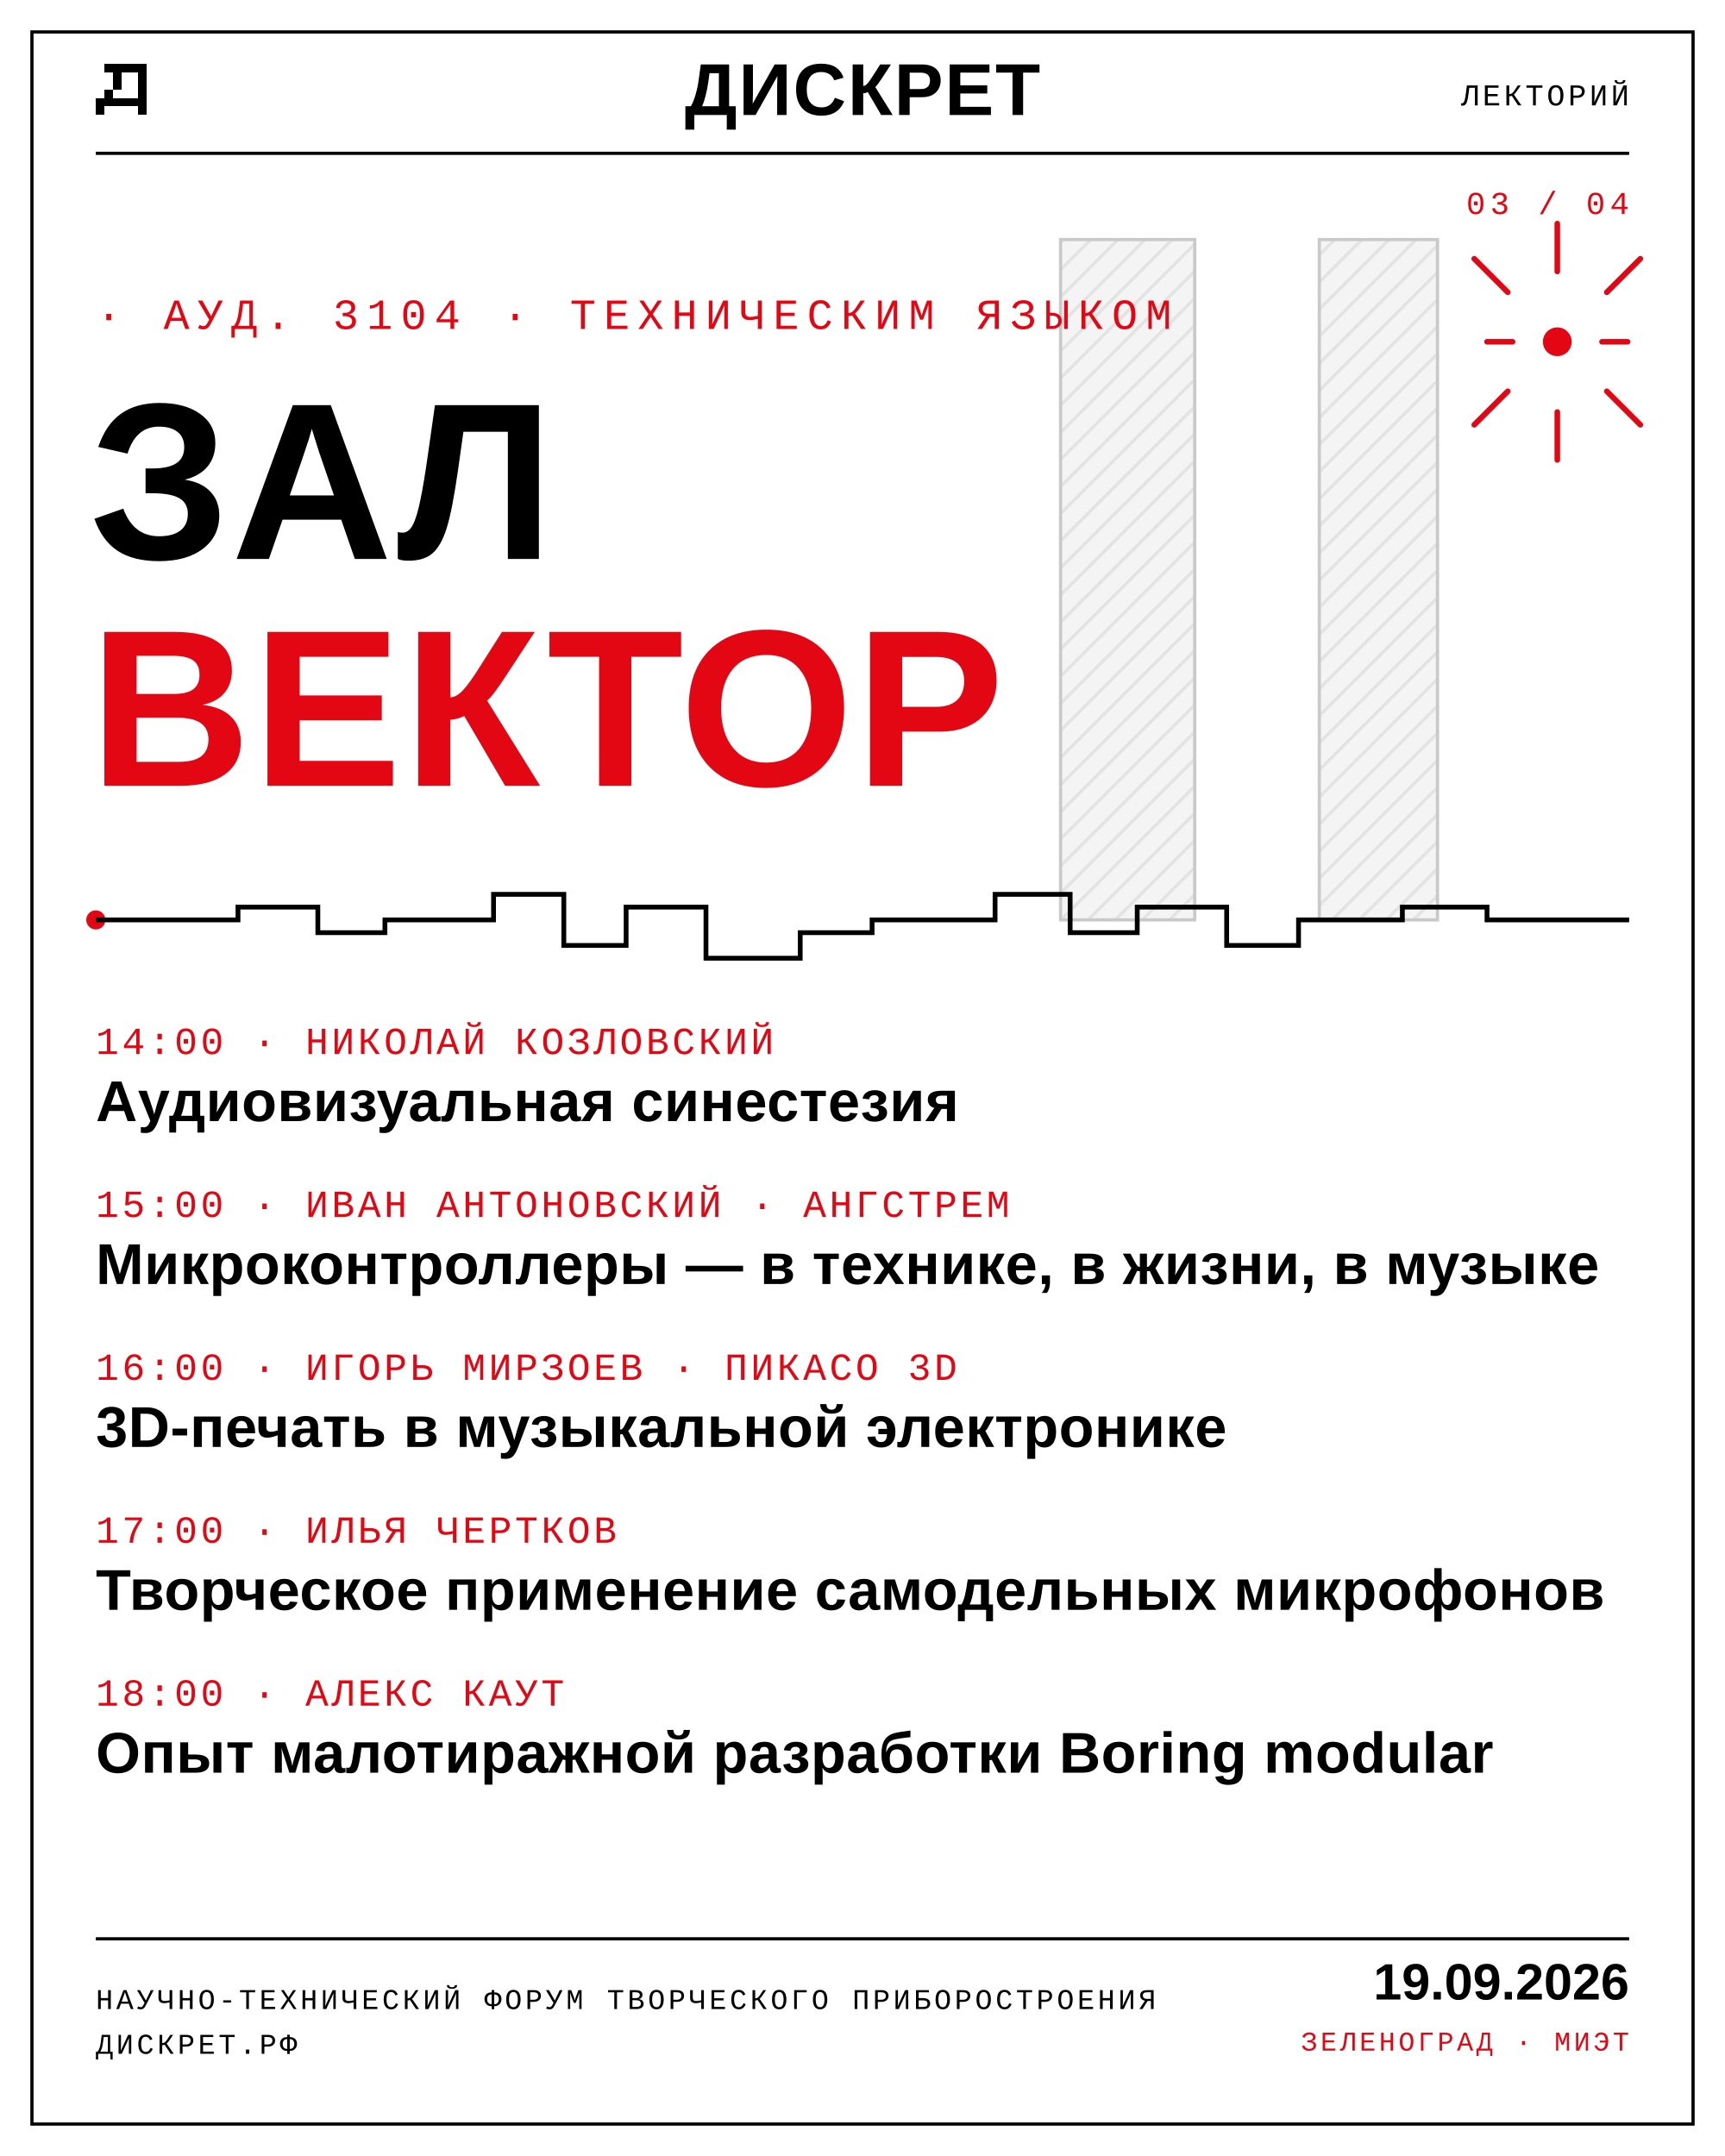
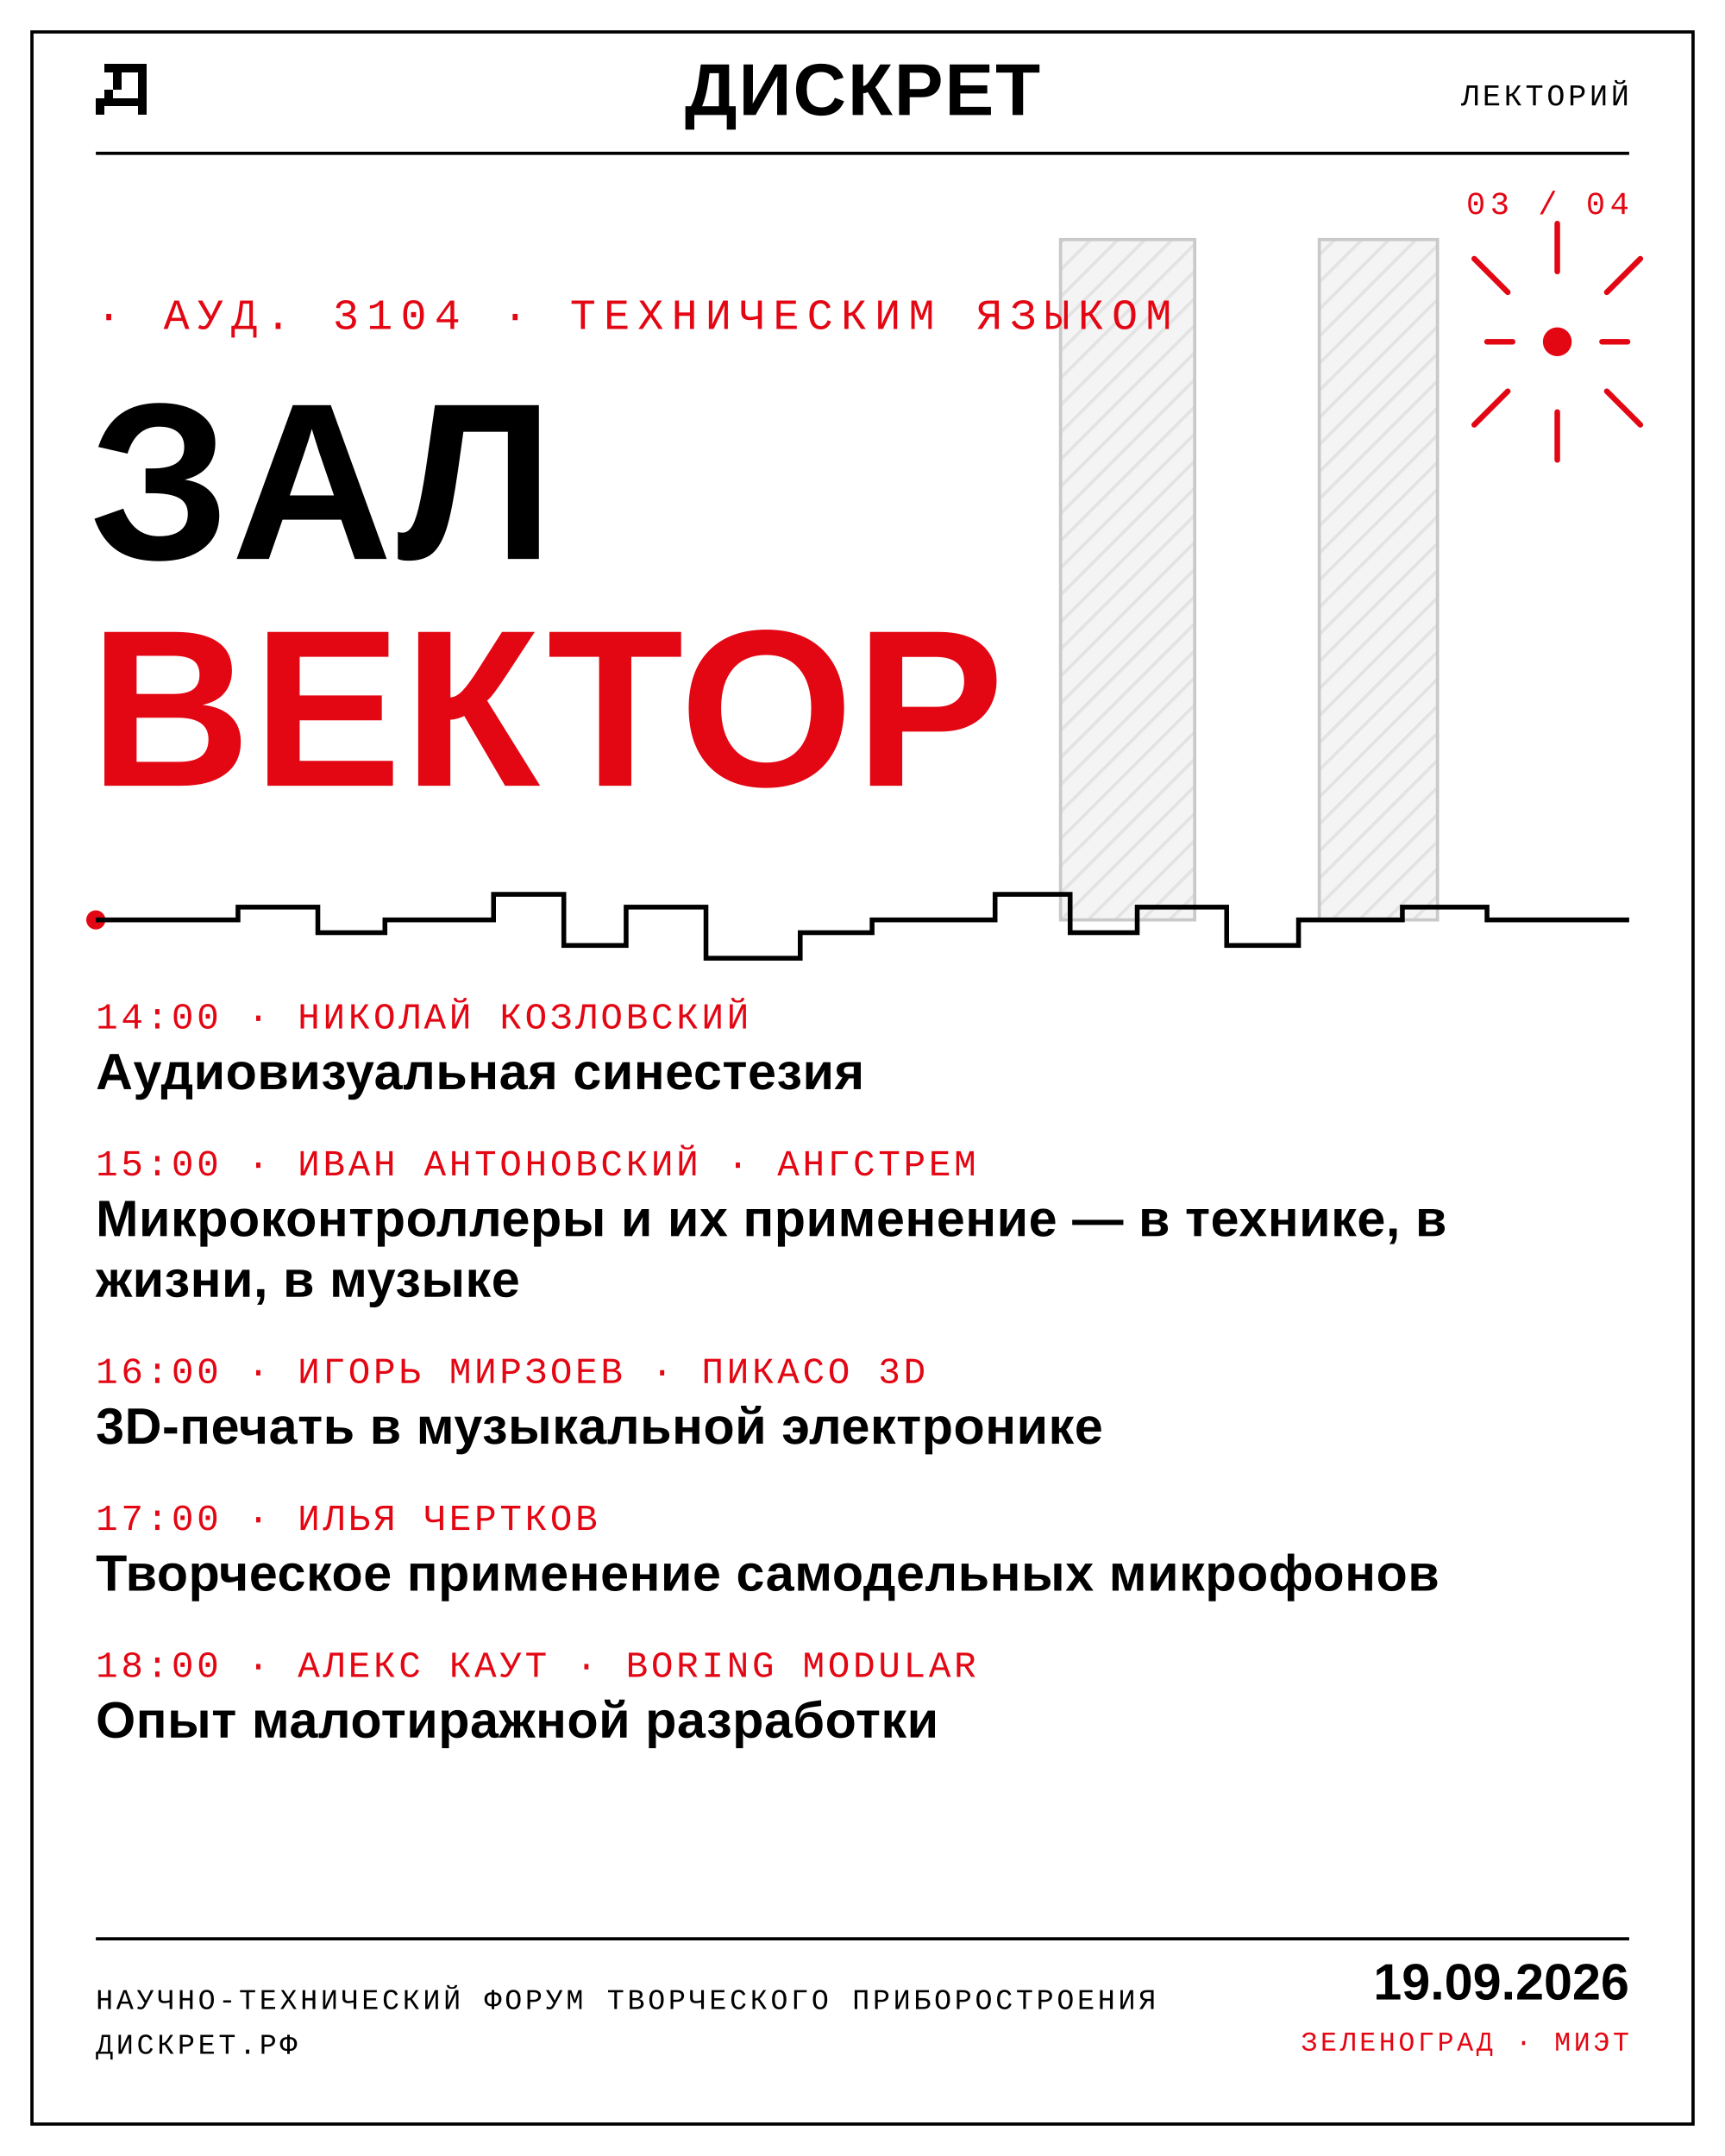
<svg xmlns="http://www.w3.org/2000/svg" width="1080" height="1350" viewBox="0 0 1080 1350" fill="none" font-family="'Arial Narrow','Helvetica Neue',Arial,sans-serif">
  <defs>
    <g id="logoD" shape-rendering="crispEdges" transform="scale(0.66667)">
      <rect x="10" y="0" width="2" height="12" />
      <rect x="2" y="0" width="8" height="2" />
      <rect x="4" y="2" width="2" height="4" />
      <rect x="2" y="6" width="2" height="2" />
      <rect x="0" y="8" width="12" height="2" />
      <rect x="0" y="10" width="2" height="2" />
    </g>
    <pattern id="th" width="12" height="12" patternTransform="rotate(45)" patternUnits="userSpaceOnUse">
      <rect width="12" height="12" fill="#f4f4f4" />
      <line x1="0" y1="0" x2="0" y2="12" stroke="#e3e3e3" stroke-width="4" />
    </pattern>
  </defs>
  <rect width="1080" height="1350" fill="#FFFFFF" />
  <rect x="20" y="20" width="1040" height="1310" fill="none" stroke="#000" stroke-width="2" />
  <use href="#logoD" fill="#000" transform="translate(60,40) scale(4.0)" />
  <text x="540" y="72" text-anchor="middle" font-weight="800" font-size="46" letter-spacing="1" fill="#000">ДИСКРЕТ</text>
  <text x="1020" y="66" text-anchor="end" font-family="'Courier New',monospace" font-size="19" letter-spacing="2" fill="#000">ЛЕКТОРИЙ</text>
  <line x1="60" y1="96" x2="1020" y2="96" stroke="#000" stroke-width="2" />
  <text x="1020" y="134" text-anchor="end" font-family="'Courier New',monospace" font-size="20" letter-spacing="3" fill="#E30613">03 / 04</text>
  <g stroke="#c9c9c9" stroke-width="2">
    <rect x="664" y="150" width="84" height="426" fill="url(#th)" />
    <rect x="826" y="150" width="74" height="426" fill="url(#th)" />
  </g>
  <g stroke="#E30613" stroke-width="3.5" stroke-linecap="round">
    <line x1="975" y1="170" x2="975" y2="140" />
    <line x1="975" y1="258" x2="975" y2="288" />
    <line x1="931" y1="214" x2="947" y2="214" />
    <line x1="1003" y1="214" x2="1019" y2="214" />
    <line x1="944" y1="183" x2="923" y2="162" />
    <line x1="1006" y1="183" x2="1027" y2="162" />
    <line x1="944" y1="245" x2="923" y2="266" />
    <line x1="1006" y1="245" x2="1027" y2="266" />
  </g>
  <circle cx="975" cy="214" r="9" fill="#E30613" />
  <text x="60" y="206" font-family="'Courier New',monospace" font-size="27" letter-spacing="5" fill="#E30613">· АУД. 3104 · ТЕХНИЧЕСКИМ ЯЗЫКОМ</text>
  <text x="56" y="350" font-weight="800" font-size="140" letter-spacing="1" fill="#000">ЗАЛ</text>
  <text x="56" y="492" font-weight="800" font-size="140" letter-spacing="1" fill="#E30613">ВЕКТОР</text>
  <circle cx="60" cy="576" r="6" fill="#E30613" />
  <polyline points="60,576 149,576 149,568 199,568 199,584 241,584 241,576 309,576 309,560 353,560 353,592 392,592 392,568 442,568 442,600 501,600 501,584 546,584 546,576 623,576 623,560 670,560 670,584 712,584 712,568 768,568 768,592 813,592 813,576 878,576 878,568 931,568 931,576 1020,576" fill="none" stroke="#000" stroke-width="3" />
-   <text x="60" y="660" font-family="'Courier New',monospace" font-size="24" letter-spacing="2" fill="#E30613">14:00 · НИКОЛАЙ КОЗЛОВСКИЙ</text>
-   <text x="60" y="702" font-weight="800" font-size="36" letter-spacing="0.3" fill="#000">Аудиовизуальная синестезия</text>
-   <text x="60" y="762" font-family="'Courier New',monospace" font-size="24" letter-spacing="2" fill="#E30613">15:00 · ИВАН АНТОНОВСКИЙ · АНГСТРЕМ</text>
-   <text x="60" y="804" font-weight="800" font-size="36" letter-spacing="0.3" fill="#000">Микроконтроллеры — в технике, в жизни, в музыке</text>
-   <text x="60" y="864" font-family="'Courier New',monospace" font-size="24" letter-spacing="2" fill="#E30613">16:00 · ИГОРЬ МИРЗОЕВ · ПИКАСО 3D</text>
-   <text x="60" y="906" font-weight="800" font-size="36" letter-spacing="0.3" fill="#000">3D-печать в музыкальной электронике</text>
-   <text x="60" y="966" font-family="'Courier New',monospace" font-size="24" letter-spacing="2" fill="#E30613">17:00 · ИЛЬЯ ЧЕРТКОВ</text>
-   <text x="60" y="1008" font-weight="800" font-size="36" letter-spacing="0.3" fill="#000">Творческое применение самодельных микрофонов</text>
-   <text x="60" y="1068" font-family="'Courier New',monospace" font-size="24" letter-spacing="2" fill="#E30613">18:00 · АЛЕКС КАУТ</text>
-   <text x="60" y="1110" font-weight="800" font-size="36" letter-spacing="0.3" fill="#000">Опыт малотиражной разработки Boring modular</text>
+   <text x="60" y="644" font-family="'Courier New',monospace" font-size="23" letter-spacing="2" fill="#E30613">14:00 · НИКОЛАЙ КОЗЛОВСКИЙ</text>
+   <text x="60" y="682" font-weight="800" font-size="32" letter-spacing="0.3" fill="#000">Аудиовизуальная синестезия</text>
+   <text x="60" y="736" font-family="'Courier New',monospace" font-size="23" letter-spacing="2" fill="#E30613">15:00 · ИВАН АНТОНОВСКИЙ · АНГСТРЕМ</text>
+   <text x="60" y="774" font-weight="800" font-size="32" letter-spacing="0.3" fill="#000">Микроконтроллеры и их применение — в технике, в</text>
+   <text x="60" y="812" font-weight="800" font-size="32" letter-spacing="0.3" fill="#000">жизни, в музыке</text>
+   <text x="60" y="866" font-family="'Courier New',monospace" font-size="23" letter-spacing="2" fill="#E30613">16:00 · ИГОРЬ МИРЗОЕВ · ПИКАСО 3D</text>
+   <text x="60" y="904" font-weight="800" font-size="32" letter-spacing="0.3" fill="#000">3D-печать в музыкальной электронике</text>
+   <text x="60" y="958" font-family="'Courier New',monospace" font-size="23" letter-spacing="2" fill="#E30613">17:00 · ИЛЬЯ ЧЕРТКОВ</text>
+   <text x="60" y="996" font-weight="800" font-size="32" letter-spacing="0.3" fill="#000">Творческое применение самодельных микрофонов</text>
+   <text x="60" y="1050" font-family="'Courier New',monospace" font-size="23" letter-spacing="2" fill="#E30613">18:00 · АЛЕКС КАУТ · BORING MODULAR</text>
+   <text x="60" y="1088" font-weight="800" font-size="32" letter-spacing="0.3" fill="#000">Опыт малотиражной разработки</text>
  <line x1="60" y1="1214" x2="1020" y2="1214" stroke="#000" stroke-width="2" />
  <text x="60" y="1258" font-family="'Courier New',monospace" font-size="18" letter-spacing="2" fill="#000">НАУЧНО-ТЕХНИЧЕСКИЙ ФОРУМ ТВОРЧЕСКОГО ПРИБОРОСТРОЕНИЯ</text>
  <text x="60" y="1286" font-family="'Courier New',monospace" font-size="18" letter-spacing="2" fill="#000">ДИСКРЕТ.РФ</text>
  <text x="1020" y="1252" text-anchor="end" font-weight="800" font-size="32" fill="#000">19.09.2026</text>
  <text x="1020" y="1284" text-anchor="end" font-family="'Courier New',monospace" font-size="17" letter-spacing="2" fill="#E30613">ЗЕЛЕНОГРАД · МИЭТ</text>
</svg>
